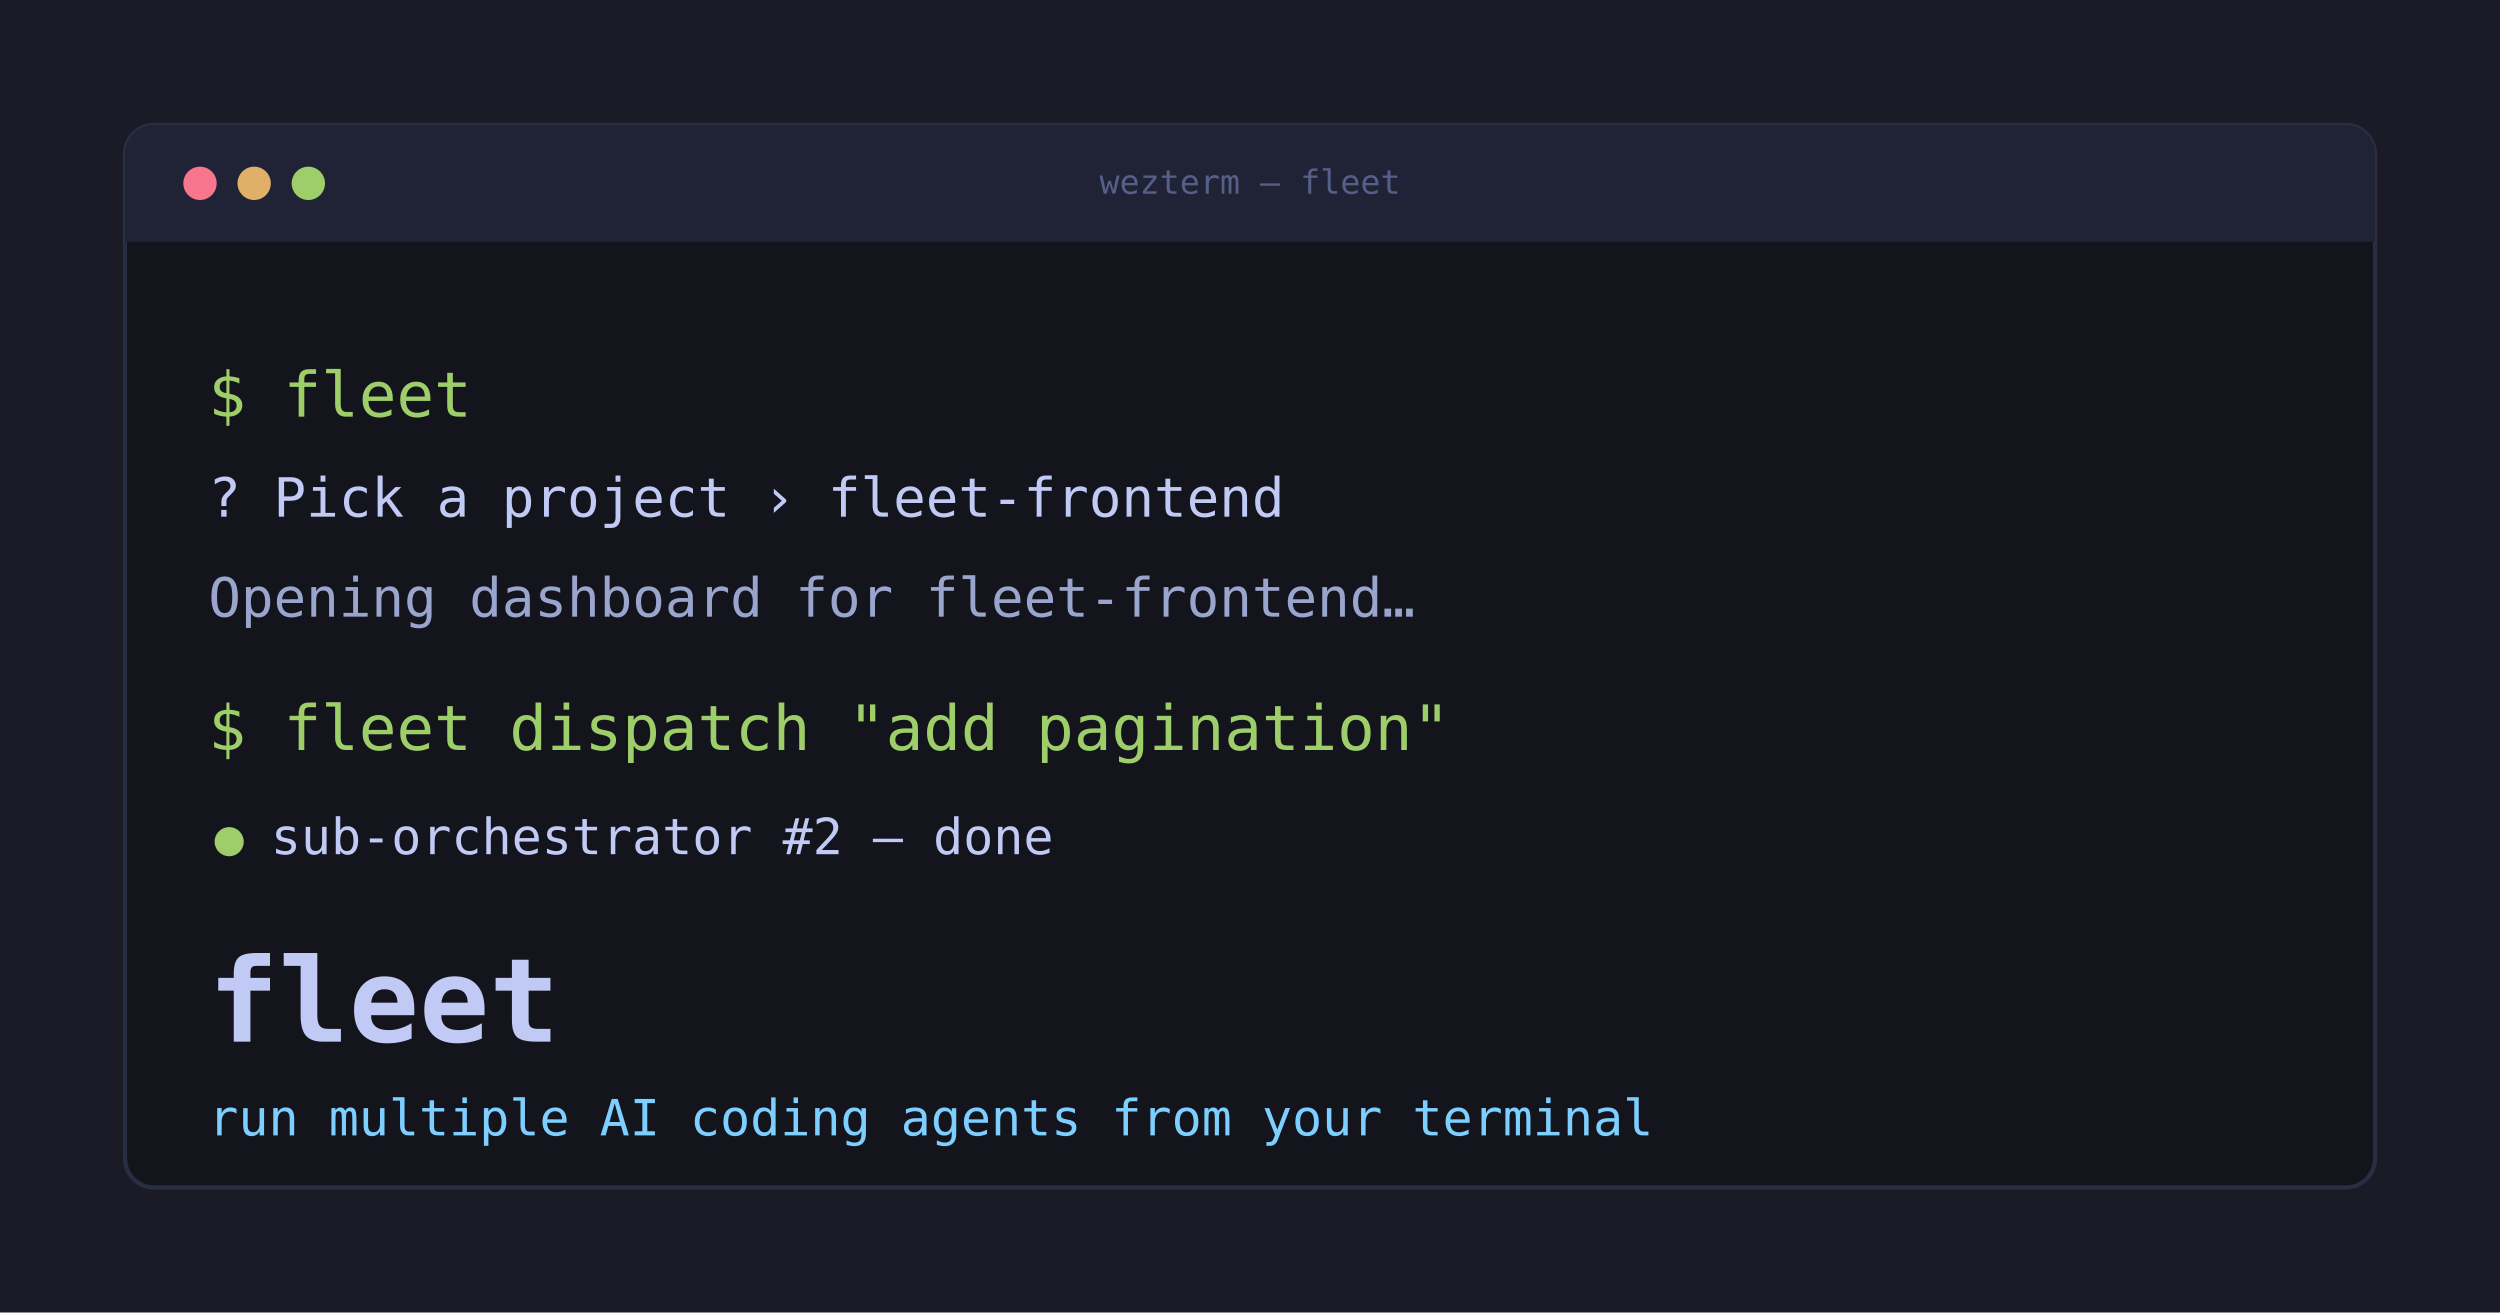
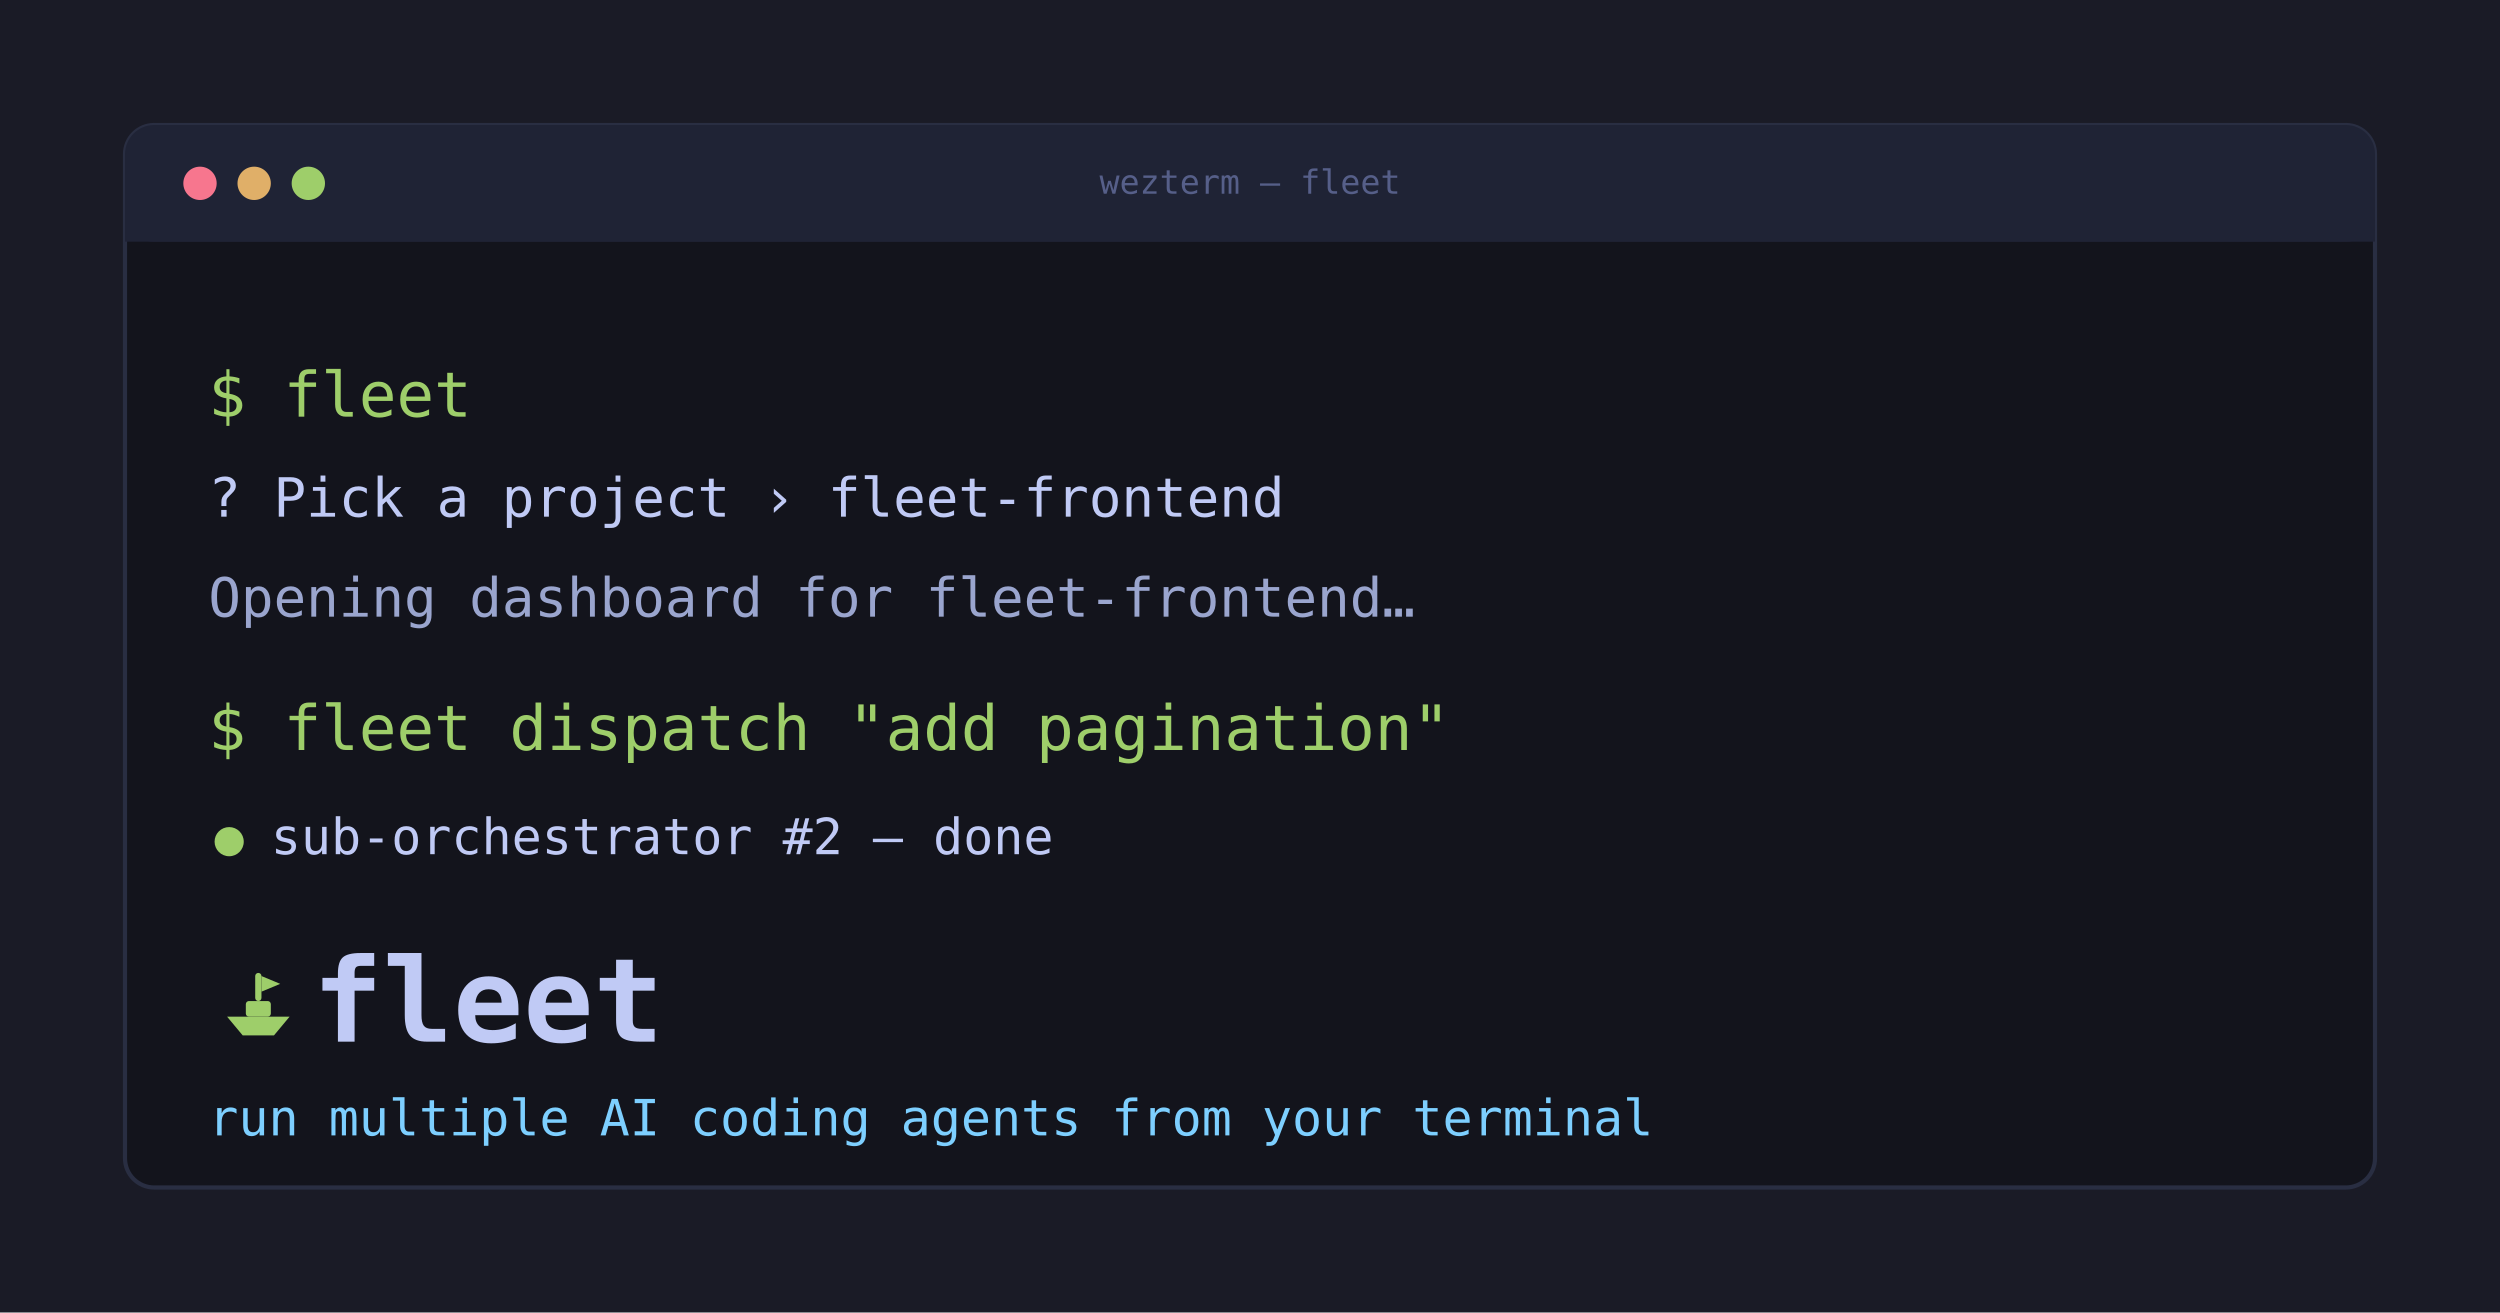
<svg xmlns="http://www.w3.org/2000/svg" width="1200" height="630" viewBox="0 0 1200 630">
  <rect width="1200" height="630" fill="#1a1b26" />
  <rect x="60" y="60" width="1080" height="510" rx="14" fill="#13141c" stroke="#292e42" stroke-width="2" />
  <rect x="60" y="60" width="1080" height="56" rx="14" fill="#1f2335" />
  <rect x="60" y="102" width="1080" height="14" fill="#1f2335" />
  <circle cx="96" cy="88" r="8" fill="#f7768e" />
  <circle cx="122" cy="88" r="8" fill="#e0af68" />
  <circle cx="148" cy="88" r="8" fill="#9ece6a" />
  <text x="600" y="93" text-anchor="middle" font-family="Consolas, Menlo, monospace" font-size="16" fill="#565f89">wezterm — fleet</text>
  <text x="100" y="200" font-family="Consolas, Menlo, monospace" font-size="30" fill="#9ece6a">$ fleet</text>
  <text x="100" y="248" font-family="Consolas, Menlo, monospace" font-size="26" fill="#c0caf5">? Pick a project › fleet-frontend</text>
  <text x="100" y="296" font-family="Consolas, Menlo, monospace" font-size="26" fill="#9aa5ce">Opening dashboard for fleet-frontend…</text>
  <text x="100" y="360" font-family="Consolas, Menlo, monospace" font-size="30" fill="#9ece6a">$ fleet dispatch "add pagination"</text>
  <circle cx="110" cy="404" r="7" fill="#9ece6a" />
  <text x="130" y="410" font-family="Consolas, Menlo, monospace" font-size="24" fill="#c0caf5">sub-orchestrator #2 — done</text>
-   <text x="100" y="500" font-family="Consolas, Menlo, monospace" font-weight="700" font-size="56" fill="#c0caf5">fleet</text>
+   <g transform="translate(100, 458)" fill="#9ece6a">
+     <rect x="22.5" y="9" width="3" height="13.5" rx="1.5" />
+     <path d="M25.5 10.5 L34.5 14.25 L25.5 18 Z" />
+     <rect x="18" y="22.5" width="12" height="7.5" rx="1.5" />
+     <path d="M9 30 L39 30 L31.5 39 L16.5 39 Z" />
+   </g>
+   <text x="150" y="500" font-family="Consolas, Menlo, monospace" font-weight="700" font-size="56" fill="#c0caf5">fleet</text>
  <text x="100" y="545" font-family="Consolas, Menlo, monospace" font-size="24" fill="#7dcfff">run multiple AI coding agents from your terminal</text>
</svg>
